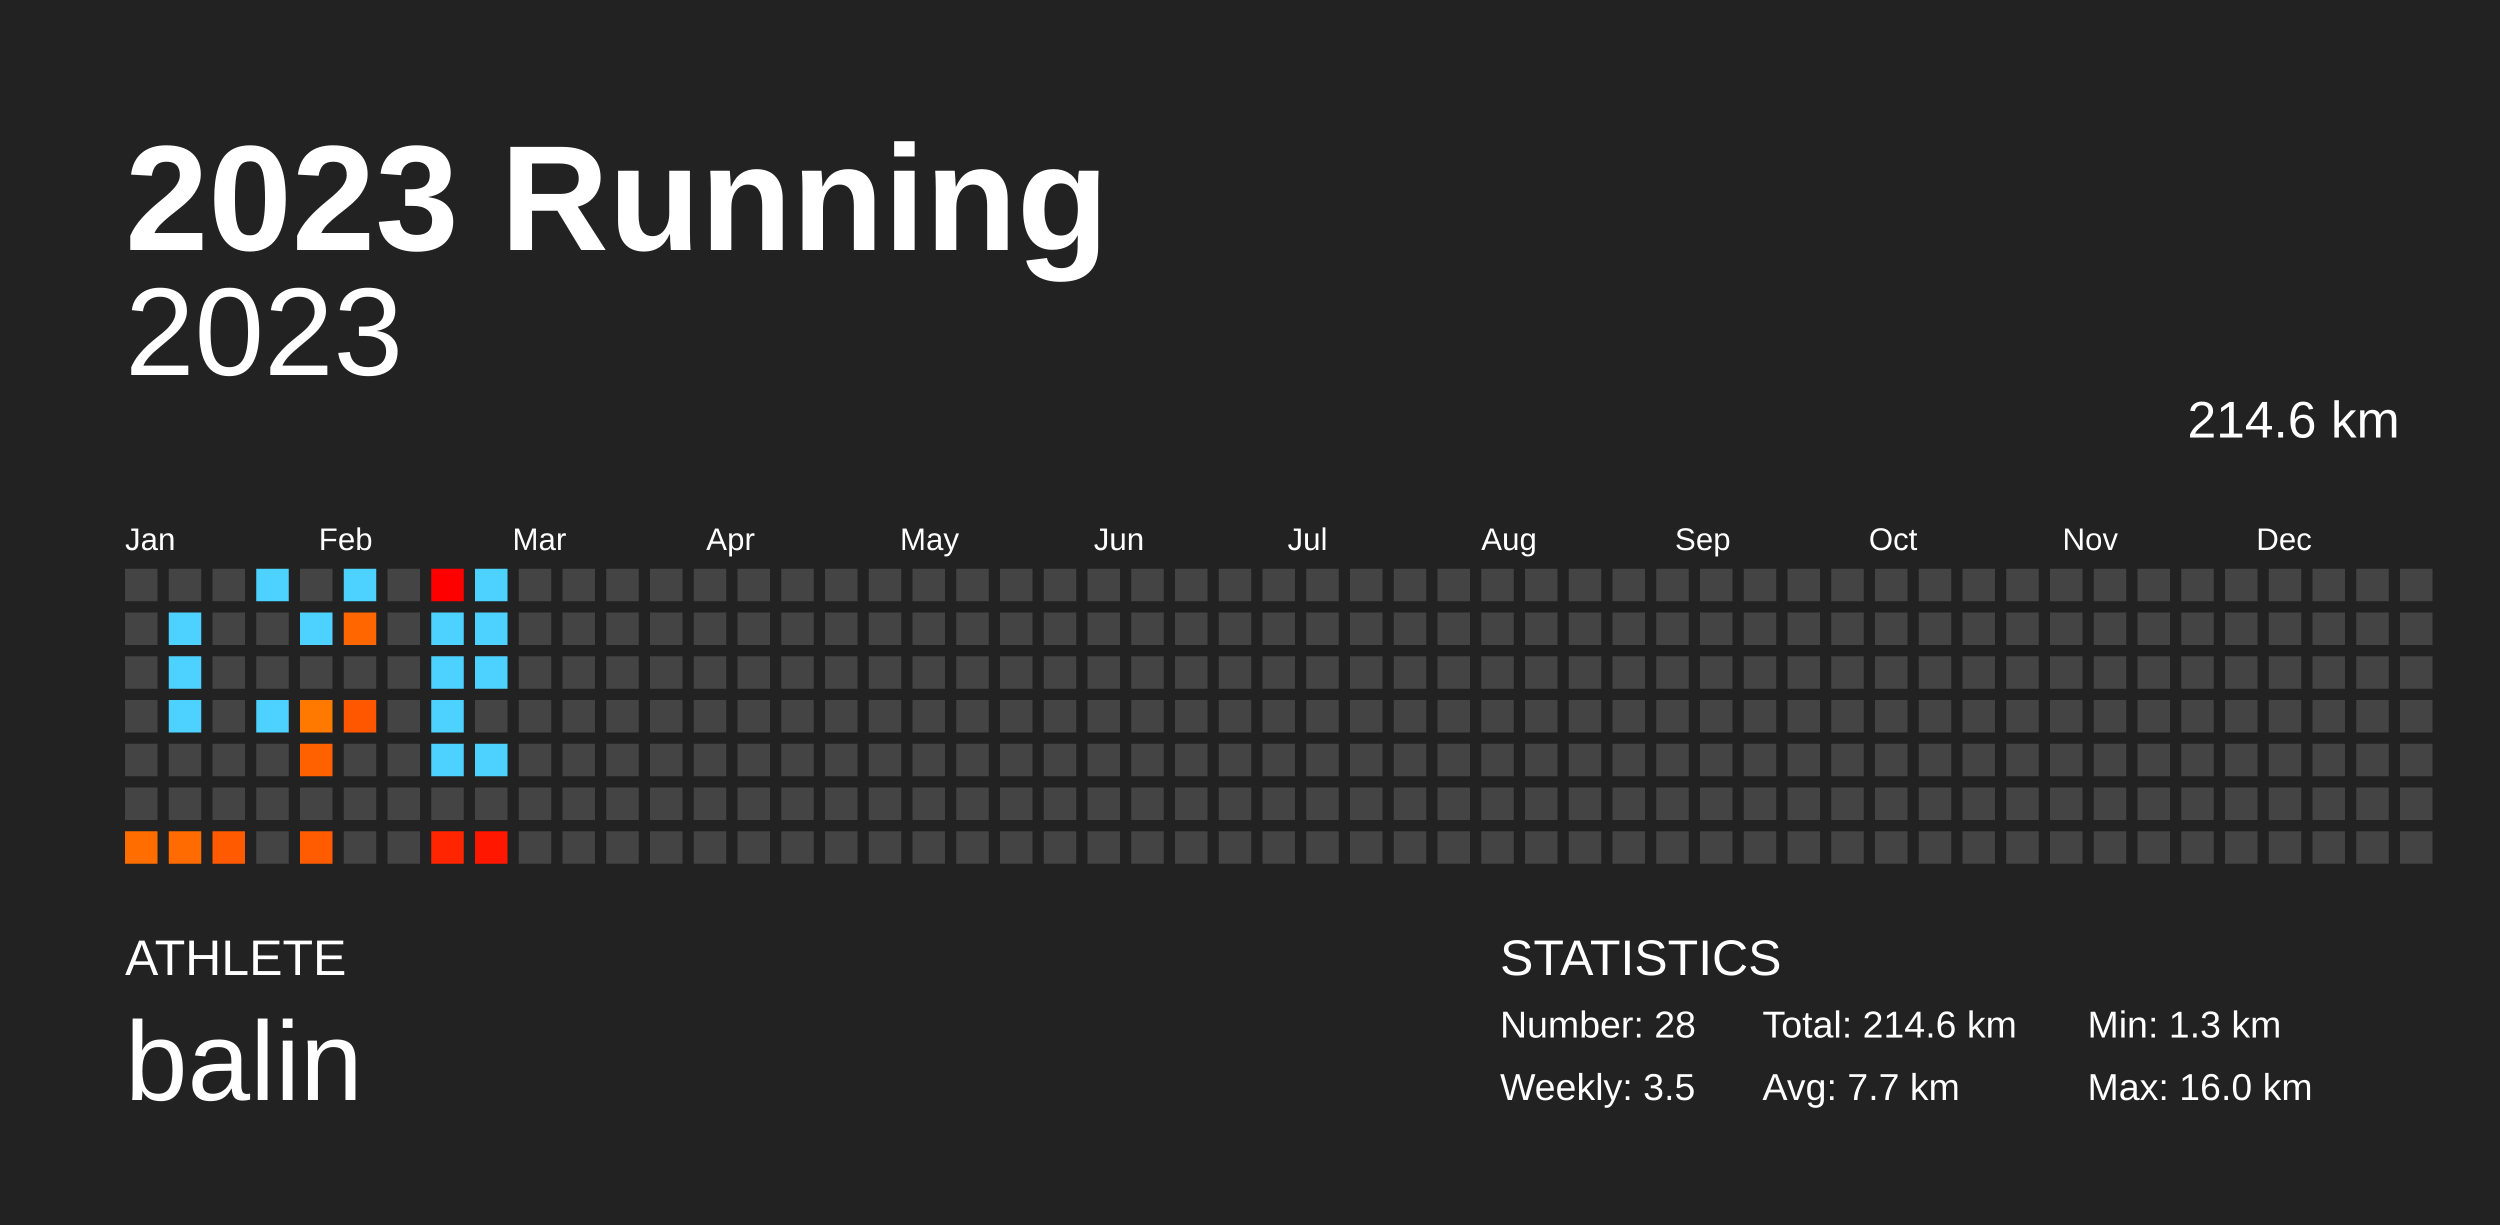
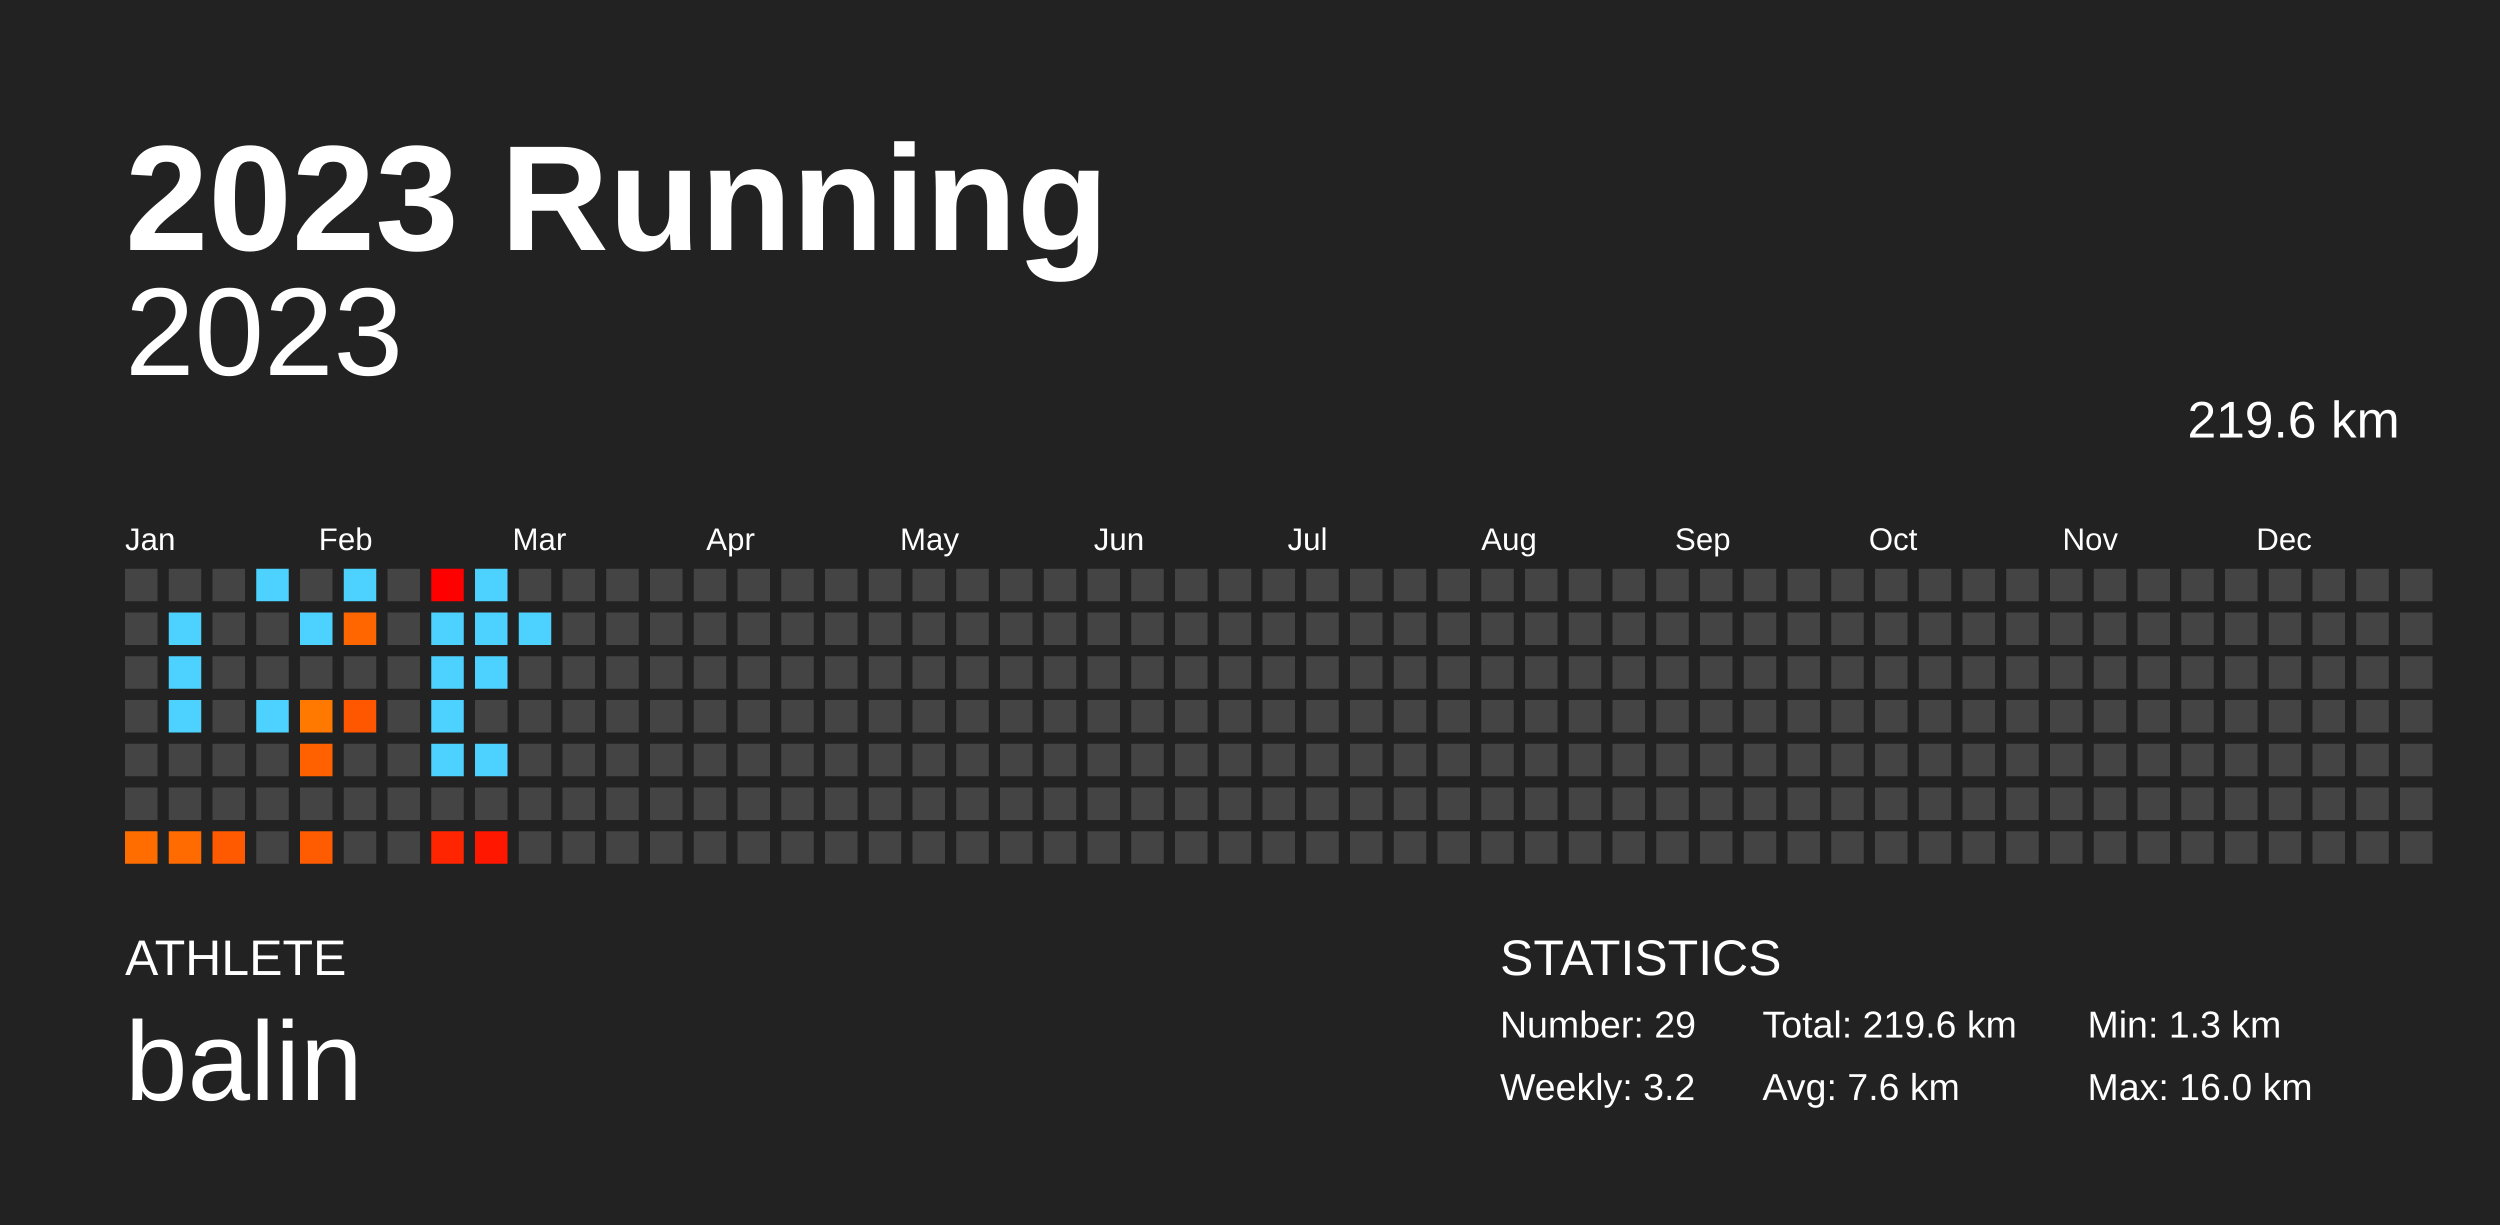
<svg xmlns="http://www.w3.org/2000/svg" baseProfile="full" height="98mm" version="1.1" viewBox="0,0,200,98" width="200mm">
  <defs />
  <rect fill="#222222" height="98" width="200" x="0" y="0" />
  <text fill="#FFFFFF" style="font-size:12px; font-family:Arial; font-weight:bold;" x="10" y="20">2023 Running</text>
  <text fill="#FFFFFF" style="font-size:4px; font-family:Arial" x="10" y="78">ATHLETE</text>
  <text fill="#FFFFFF" style="font-size:9px; font-family:Arial" x="10" y="88">balin</text>
  <text fill="#FFFFFF" style="font-size:4px; font-family:Arial" x="120" y="78">STATISTICS</text>
-   <text fill="#FFFFFF" style="font-size:3px; font-family:Arial" x="120" y="83">Number: 28</text>
-   <text fill="#FFFFFF" style="font-size:3px; font-family:Arial" x="120" y="88">Weekly: 3.5</text>
-   <text fill="#FFFFFF" style="font-size:3px; font-family:Arial" x="141" y="83">Total: 214.6 km</text>
-   <text fill="#FFFFFF" style="font-size:3px; font-family:Arial" x="141" y="88">Avg: 7.7 km</text>
+   <text fill="#FFFFFF" style="font-size:3px; font-family:Arial" x="120" y="83">Number: 29</text>
+   <text fill="#FFFFFF" style="font-size:3px; font-family:Arial" x="120" y="88">Weekly: 3.2</text>
+   <text fill="#FFFFFF" style="font-size:3px; font-family:Arial" x="141" y="83">Total: 219.6 km</text>
+   <text fill="#FFFFFF" style="font-size:3px; font-family:Arial" x="141" y="88">Avg: 7.6 km</text>
  <text fill="#FFFFFF" style="font-size:3px; font-family:Arial" x="167" y="83">Min: 1.3 km</text>
  <text fill="#FFFFFF" style="font-size:3px; font-family:Arial" x="167" y="88">Max: 16.0 km</text>
  <text alignment-baseline="hanging" fill="#FFFFFF" style="font-size:10.0px; font-family:Arial;" x="10" y="30">2023</text>
-   <text alignment-baseline="hanging" fill="#FFFFFF" style="font-size:4.125px; font-family:Arial;" x="175" y="35">214.6 km</text>
+   <text alignment-baseline="hanging" fill="#FFFFFF" style="font-size:4.125px; font-family:Arial;" x="175" y="35">219.6 km</text>
  <text fill="#FFFFFF" style="font-size:2.5px; font-family:Arial" x="10.0" y="44">Jan</text>
  <text fill="#FFFFFF" style="font-size:2.5px; font-family:Arial" x="25.5" y="44">Feb</text>
  <text fill="#FFFFFF" style="font-size:2.5px; font-family:Arial" x="41.0" y="44">Mar</text>
  <text fill="#FFFFFF" style="font-size:2.5px; font-family:Arial" x="56.5" y="44">Apr</text>
  <text fill="#FFFFFF" style="font-size:2.5px; font-family:Arial" x="72.0" y="44">May</text>
  <text fill="#FFFFFF" style="font-size:2.5px; font-family:Arial" x="87.5" y="44">Jun</text>
  <text fill="#FFFFFF" style="font-size:2.5px; font-family:Arial" x="103.0" y="44">Jul</text>
  <text fill="#FFFFFF" style="font-size:2.5px; font-family:Arial" x="118.5" y="44">Aug</text>
  <text fill="#FFFFFF" style="font-size:2.5px; font-family:Arial" x="134.0" y="44">Sep</text>
  <text fill="#FFFFFF" style="font-size:2.5px; font-family:Arial" x="149.5" y="44">Oct</text>
  <text fill="#FFFFFF" style="font-size:2.5px; font-family:Arial" x="165.0" y="44">Nov</text>
  <text fill="#FFFFFF" style="font-size:2.5px; font-family:Arial" x="180.5" y="44">Dec</text>
  <rect fill="#444444" height="2.6" width="2.6" x="10.0" y="45.5" />
  <rect fill="#444444" height="2.6" width="2.6" x="10.0" y="49.0" />
  <rect fill="#444444" height="2.6" width="2.6" x="10.0" y="52.5" />
  <rect fill="#444444" height="2.6" width="2.6" x="10.0" y="56.0" />
  <rect fill="#444444" height="2.6" width="2.6" x="10.0" y="59.5" />
  <rect fill="#444444" height="2.6" width="2.6" x="10.0" y="63.0" />
  <rect fill="#ff6d00" height="2.6" width="2.6" x="10.0" y="66.5" />
  <rect fill="#444444" height="2.6" width="2.6" x="13.5" y="45.5" />
  <rect fill="#4dd2ff" height="2.6" width="2.6" x="13.5" y="49.0" />
  <rect fill="#4dd2ff" height="2.6" width="2.6" x="13.5" y="52.5" />
  <rect fill="#4dd2ff" height="2.6" width="2.6" x="13.5" y="56.0" />
  <rect fill="#444444" height="2.6" width="2.6" x="13.5" y="59.5" />
  <rect fill="#444444" height="2.6" width="2.6" x="13.5" y="63.0" />
  <rect fill="#ff6b00" height="2.6" width="2.6" x="13.5" y="66.5" />
  <rect fill="#444444" height="2.6" width="2.6" x="17.0" y="45.5" />
  <rect fill="#444444" height="2.6" width="2.6" x="17.0" y="49.0" />
  <rect fill="#444444" height="2.6" width="2.6" x="17.0" y="52.5" />
  <rect fill="#444444" height="2.6" width="2.6" x="17.0" y="56.0" />
  <rect fill="#444444" height="2.6" width="2.6" x="17.0" y="59.5" />
  <rect fill="#444444" height="2.6" width="2.6" x="17.0" y="63.0" />
  <rect fill="#ff5a00" height="2.6" width="2.6" x="17.0" y="66.5" />
  <rect fill="#4dd2ff" height="2.6" width="2.6" x="20.5" y="45.5" />
  <rect fill="#444444" height="2.6" width="2.6" x="20.5" y="49.0" />
  <rect fill="#444444" height="2.6" width="2.6" x="20.5" y="52.5" />
  <rect fill="#4dd2ff" height="2.6" width="2.6" x="20.5" y="56.0" />
  <rect fill="#444444" height="2.6" width="2.6" x="20.5" y="59.5" />
  <rect fill="#444444" height="2.6" width="2.6" x="20.5" y="63.0" />
  <rect fill="#444444" height="2.6" width="2.6" x="20.5" y="66.5" />
  <rect fill="#444444" height="2.6" width="2.6" x="24.0" y="45.5" />
  <rect fill="#4dd2ff" height="2.6" width="2.6" x="24.0" y="49.0" />
  <rect fill="#444444" height="2.6" width="2.6" x="24.0" y="52.5" />
  <rect fill="#ff7800" height="2.6" width="2.6" x="24.0" y="56.0" />
  <rect fill="#ff6100" height="2.6" width="2.6" x="24.0" y="59.5" />
  <rect fill="#444444" height="2.6" width="2.6" x="24.0" y="63.0" />
  <rect fill="#ff5b00" height="2.6" width="2.6" x="24.0" y="66.5" />
  <rect fill="#4dd2ff" height="2.6" width="2.6" x="27.5" y="45.5" />
  <rect fill="#ff6600" height="2.6" width="2.6" x="27.5" y="49.0" />
  <rect fill="#444444" height="2.6" width="2.6" x="27.5" y="52.5" />
  <rect fill="#ff5600" height="2.6" width="2.6" x="27.5" y="56.0" />
  <rect fill="#444444" height="2.6" width="2.6" x="27.5" y="59.5" />
  <rect fill="#444444" height="2.6" width="2.6" x="27.5" y="63.0" />
  <rect fill="#444444" height="2.6" width="2.6" x="27.5" y="66.5" />
  <rect fill="#444444" height="2.6" width="2.6" x="31.0" y="45.5" />
  <rect fill="#444444" height="2.6" width="2.6" x="31.0" y="49.0" />
  <rect fill="#444444" height="2.6" width="2.6" x="31.0" y="52.5" />
  <rect fill="#444444" height="2.6" width="2.6" x="31.0" y="56.0" />
  <rect fill="#444444" height="2.6" width="2.6" x="31.0" y="59.5" />
  <rect fill="#444444" height="2.6" width="2.6" x="31.0" y="63.0" />
  <rect fill="#444444" height="2.6" width="2.6" x="31.0" y="66.5" />
  <rect fill="#ff0000" height="2.6" width="2.6" x="34.5" y="45.5" />
  <rect fill="#4dd2ff" height="2.6" width="2.6" x="34.5" y="49.0" />
  <rect fill="#4dd2ff" height="2.6" width="2.6" x="34.5" y="52.5" />
  <rect fill="#4dd2ff" height="2.6" width="2.6" x="34.5" y="56.0" />
  <rect fill="#4dd2ff" height="2.6" width="2.6" x="34.5" y="59.5" />
  <rect fill="#444444" height="2.6" width="2.6" x="34.5" y="63.0" />
  <rect fill="#ff2500" height="2.6" width="2.6" x="34.5" y="66.5" />
  <rect fill="#4dd2ff" height="2.6" width="2.6" x="38.0" y="45.5" />
  <rect fill="#4dd2ff" height="2.6" width="2.6" x="38.0" y="49.0" />
  <rect fill="#4dd2ff" height="2.6" width="2.6" x="38.0" y="52.5" />
  <rect fill="#444444" height="2.6" width="2.6" x="38.0" y="56.0" />
  <rect fill="#4dd2ff" height="2.6" width="2.6" x="38.0" y="59.5" />
  <rect fill="#444444" height="2.6" width="2.6" x="38.0" y="63.0" />
  <rect fill="#ff1700" height="2.6" width="2.6" x="38.0" y="66.5" />
  <rect fill="#444444" height="2.6" width="2.6" x="41.5" y="45.5" />
-   <rect fill="#444444" height="2.6" width="2.6" x="41.5" y="49.0" />
+   <rect fill="#4dd2ff" height="2.6" width="2.6" x="41.5" y="49.0" />
  <rect fill="#444444" height="2.6" width="2.6" x="41.5" y="52.5" />
  <rect fill="#444444" height="2.6" width="2.6" x="41.5" y="56.0" />
  <rect fill="#444444" height="2.6" width="2.6" x="41.5" y="59.5" />
  <rect fill="#444444" height="2.6" width="2.6" x="41.5" y="63.0" />
  <rect fill="#444444" height="2.6" width="2.6" x="41.5" y="66.5" />
  <rect fill="#444444" height="2.6" width="2.6" x="45.0" y="45.5" />
  <rect fill="#444444" height="2.6" width="2.6" x="45.0" y="49.0" />
  <rect fill="#444444" height="2.6" width="2.6" x="45.0" y="52.5" />
  <rect fill="#444444" height="2.6" width="2.6" x="45.0" y="56.0" />
  <rect fill="#444444" height="2.6" width="2.6" x="45.0" y="59.5" />
  <rect fill="#444444" height="2.6" width="2.6" x="45.0" y="63.0" />
  <rect fill="#444444" height="2.6" width="2.6" x="45.0" y="66.5" />
  <rect fill="#444444" height="2.6" width="2.6" x="48.5" y="45.5" />
  <rect fill="#444444" height="2.6" width="2.6" x="48.5" y="49.0" />
  <rect fill="#444444" height="2.6" width="2.6" x="48.5" y="52.5" />
  <rect fill="#444444" height="2.6" width="2.6" x="48.5" y="56.0" />
  <rect fill="#444444" height="2.6" width="2.6" x="48.5" y="59.5" />
  <rect fill="#444444" height="2.6" width="2.6" x="48.5" y="63.0" />
  <rect fill="#444444" height="2.6" width="2.6" x="48.5" y="66.5" />
  <rect fill="#444444" height="2.6" width="2.6" x="52.0" y="45.5" />
  <rect fill="#444444" height="2.6" width="2.6" x="52.0" y="49.0" />
  <rect fill="#444444" height="2.6" width="2.6" x="52.0" y="52.5" />
  <rect fill="#444444" height="2.6" width="2.6" x="52.0" y="56.0" />
  <rect fill="#444444" height="2.6" width="2.6" x="52.0" y="59.5" />
  <rect fill="#444444" height="2.6" width="2.6" x="52.0" y="63.0" />
  <rect fill="#444444" height="2.6" width="2.6" x="52.0" y="66.5" />
  <rect fill="#444444" height="2.6" width="2.6" x="55.5" y="45.5" />
  <rect fill="#444444" height="2.6" width="2.6" x="55.5" y="49.0" />
  <rect fill="#444444" height="2.6" width="2.6" x="55.5" y="52.5" />
  <rect fill="#444444" height="2.6" width="2.6" x="55.5" y="56.0" />
  <rect fill="#444444" height="2.6" width="2.6" x="55.5" y="59.5" />
  <rect fill="#444444" height="2.6" width="2.6" x="55.5" y="63.0" />
  <rect fill="#444444" height="2.6" width="2.6" x="55.5" y="66.5" />
  <rect fill="#444444" height="2.6" width="2.6" x="59.0" y="45.5" />
  <rect fill="#444444" height="2.6" width="2.6" x="59.0" y="49.0" />
  <rect fill="#444444" height="2.6" width="2.6" x="59.0" y="52.5" />
  <rect fill="#444444" height="2.6" width="2.6" x="59.0" y="56.0" />
  <rect fill="#444444" height="2.6" width="2.6" x="59.0" y="59.5" />
  <rect fill="#444444" height="2.6" width="2.6" x="59.0" y="63.0" />
  <rect fill="#444444" height="2.6" width="2.6" x="59.0" y="66.5" />
  <rect fill="#444444" height="2.6" width="2.6" x="62.5" y="45.5" />
  <rect fill="#444444" height="2.6" width="2.6" x="62.5" y="49.0" />
  <rect fill="#444444" height="2.6" width="2.6" x="62.5" y="52.5" />
  <rect fill="#444444" height="2.6" width="2.6" x="62.5" y="56.0" />
  <rect fill="#444444" height="2.6" width="2.6" x="62.5" y="59.5" />
  <rect fill="#444444" height="2.6" width="2.6" x="62.5" y="63.0" />
  <rect fill="#444444" height="2.6" width="2.6" x="62.5" y="66.5" />
  <rect fill="#444444" height="2.6" width="2.6" x="66.0" y="45.5" />
  <rect fill="#444444" height="2.6" width="2.6" x="66.0" y="49.0" />
  <rect fill="#444444" height="2.6" width="2.6" x="66.0" y="52.5" />
  <rect fill="#444444" height="2.6" width="2.6" x="66.0" y="56.0" />
  <rect fill="#444444" height="2.6" width="2.6" x="66.0" y="59.5" />
  <rect fill="#444444" height="2.6" width="2.6" x="66.0" y="63.0" />
  <rect fill="#444444" height="2.6" width="2.6" x="66.0" y="66.5" />
  <rect fill="#444444" height="2.6" width="2.6" x="69.5" y="45.5" />
  <rect fill="#444444" height="2.6" width="2.6" x="69.5" y="49.0" />
  <rect fill="#444444" height="2.6" width="2.6" x="69.5" y="52.5" />
  <rect fill="#444444" height="2.6" width="2.6" x="69.5" y="56.0" />
  <rect fill="#444444" height="2.6" width="2.6" x="69.5" y="59.5" />
  <rect fill="#444444" height="2.6" width="2.6" x="69.5" y="63.0" />
  <rect fill="#444444" height="2.6" width="2.6" x="69.5" y="66.5" />
  <rect fill="#444444" height="2.6" width="2.6" x="73.0" y="45.5" />
  <rect fill="#444444" height="2.6" width="2.6" x="73.0" y="49.0" />
  <rect fill="#444444" height="2.6" width="2.6" x="73.0" y="52.5" />
  <rect fill="#444444" height="2.6" width="2.6" x="73.0" y="56.0" />
  <rect fill="#444444" height="2.6" width="2.6" x="73.0" y="59.5" />
  <rect fill="#444444" height="2.6" width="2.6" x="73.0" y="63.0" />
  <rect fill="#444444" height="2.6" width="2.6" x="73.0" y="66.5" />
  <rect fill="#444444" height="2.6" width="2.6" x="76.5" y="45.5" />
  <rect fill="#444444" height="2.6" width="2.6" x="76.5" y="49.0" />
  <rect fill="#444444" height="2.6" width="2.6" x="76.5" y="52.5" />
  <rect fill="#444444" height="2.6" width="2.6" x="76.5" y="56.0" />
  <rect fill="#444444" height="2.6" width="2.6" x="76.5" y="59.5" />
  <rect fill="#444444" height="2.6" width="2.6" x="76.5" y="63.0" />
  <rect fill="#444444" height="2.6" width="2.6" x="76.5" y="66.5" />
  <rect fill="#444444" height="2.6" width="2.6" x="80.0" y="45.5" />
  <rect fill="#444444" height="2.6" width="2.6" x="80.0" y="49.0" />
  <rect fill="#444444" height="2.6" width="2.6" x="80.0" y="52.5" />
  <rect fill="#444444" height="2.6" width="2.6" x="80.0" y="56.0" />
  <rect fill="#444444" height="2.6" width="2.6" x="80.0" y="59.5" />
  <rect fill="#444444" height="2.6" width="2.6" x="80.0" y="63.0" />
  <rect fill="#444444" height="2.6" width="2.6" x="80.0" y="66.5" />
  <rect fill="#444444" height="2.6" width="2.6" x="83.5" y="45.5" />
  <rect fill="#444444" height="2.6" width="2.6" x="83.5" y="49.0" />
  <rect fill="#444444" height="2.6" width="2.6" x="83.5" y="52.5" />
  <rect fill="#444444" height="2.6" width="2.6" x="83.5" y="56.0" />
  <rect fill="#444444" height="2.6" width="2.6" x="83.5" y="59.5" />
  <rect fill="#444444" height="2.6" width="2.6" x="83.5" y="63.0" />
  <rect fill="#444444" height="2.6" width="2.6" x="83.5" y="66.5" />
  <rect fill="#444444" height="2.6" width="2.6" x="87.0" y="45.5" />
  <rect fill="#444444" height="2.6" width="2.6" x="87.0" y="49.0" />
  <rect fill="#444444" height="2.6" width="2.6" x="87.0" y="52.5" />
  <rect fill="#444444" height="2.6" width="2.6" x="87.0" y="56.0" />
  <rect fill="#444444" height="2.6" width="2.6" x="87.0" y="59.5" />
  <rect fill="#444444" height="2.6" width="2.6" x="87.0" y="63.0" />
  <rect fill="#444444" height="2.6" width="2.6" x="87.0" y="66.5" />
  <rect fill="#444444" height="2.6" width="2.6" x="90.5" y="45.5" />
  <rect fill="#444444" height="2.6" width="2.6" x="90.5" y="49.0" />
  <rect fill="#444444" height="2.6" width="2.6" x="90.5" y="52.5" />
  <rect fill="#444444" height="2.6" width="2.6" x="90.5" y="56.0" />
  <rect fill="#444444" height="2.6" width="2.6" x="90.5" y="59.5" />
  <rect fill="#444444" height="2.6" width="2.6" x="90.5" y="63.0" />
  <rect fill="#444444" height="2.6" width="2.6" x="90.5" y="66.5" />
  <rect fill="#444444" height="2.6" width="2.6" x="94.0" y="45.5" />
  <rect fill="#444444" height="2.6" width="2.6" x="94.0" y="49.0" />
  <rect fill="#444444" height="2.6" width="2.6" x="94.0" y="52.5" />
  <rect fill="#444444" height="2.6" width="2.6" x="94.0" y="56.0" />
  <rect fill="#444444" height="2.6" width="2.6" x="94.0" y="59.5" />
  <rect fill="#444444" height="2.6" width="2.6" x="94.0" y="63.0" />
  <rect fill="#444444" height="2.6" width="2.6" x="94.0" y="66.5" />
  <rect fill="#444444" height="2.6" width="2.6" x="97.5" y="45.5" />
  <rect fill="#444444" height="2.6" width="2.6" x="97.5" y="49.0" />
  <rect fill="#444444" height="2.6" width="2.6" x="97.5" y="52.5" />
  <rect fill="#444444" height="2.6" width="2.6" x="97.5" y="56.0" />
  <rect fill="#444444" height="2.6" width="2.6" x="97.5" y="59.5" />
  <rect fill="#444444" height="2.6" width="2.6" x="97.5" y="63.0" />
  <rect fill="#444444" height="2.6" width="2.6" x="97.5" y="66.5" />
  <rect fill="#444444" height="2.6" width="2.6" x="101.0" y="45.5" />
  <rect fill="#444444" height="2.6" width="2.6" x="101.0" y="49.0" />
  <rect fill="#444444" height="2.6" width="2.6" x="101.0" y="52.5" />
  <rect fill="#444444" height="2.6" width="2.6" x="101.0" y="56.0" />
  <rect fill="#444444" height="2.6" width="2.6" x="101.0" y="59.5" />
  <rect fill="#444444" height="2.6" width="2.6" x="101.0" y="63.0" />
  <rect fill="#444444" height="2.6" width="2.6" x="101.0" y="66.5" />
  <rect fill="#444444" height="2.6" width="2.6" x="104.5" y="45.5" />
  <rect fill="#444444" height="2.6" width="2.6" x="104.5" y="49.0" />
  <rect fill="#444444" height="2.6" width="2.6" x="104.5" y="52.5" />
  <rect fill="#444444" height="2.6" width="2.6" x="104.5" y="56.0" />
  <rect fill="#444444" height="2.6" width="2.6" x="104.5" y="59.5" />
  <rect fill="#444444" height="2.6" width="2.6" x="104.5" y="63.0" />
  <rect fill="#444444" height="2.6" width="2.6" x="104.5" y="66.5" />
  <rect fill="#444444" height="2.6" width="2.6" x="108.0" y="45.5" />
  <rect fill="#444444" height="2.6" width="2.6" x="108.0" y="49.0" />
  <rect fill="#444444" height="2.6" width="2.6" x="108.0" y="52.5" />
  <rect fill="#444444" height="2.6" width="2.6" x="108.0" y="56.0" />
  <rect fill="#444444" height="2.6" width="2.6" x="108.0" y="59.5" />
  <rect fill="#444444" height="2.6" width="2.6" x="108.0" y="63.0" />
  <rect fill="#444444" height="2.6" width="2.6" x="108.0" y="66.5" />
  <rect fill="#444444" height="2.6" width="2.6" x="111.5" y="45.5" />
  <rect fill="#444444" height="2.6" width="2.6" x="111.5" y="49.0" />
  <rect fill="#444444" height="2.6" width="2.6" x="111.5" y="52.5" />
  <rect fill="#444444" height="2.6" width="2.6" x="111.5" y="56.0" />
  <rect fill="#444444" height="2.6" width="2.6" x="111.5" y="59.5" />
  <rect fill="#444444" height="2.6" width="2.6" x="111.5" y="63.0" />
  <rect fill="#444444" height="2.6" width="2.6" x="111.5" y="66.5" />
  <rect fill="#444444" height="2.6" width="2.6" x="115.0" y="45.5" />
  <rect fill="#444444" height="2.6" width="2.6" x="115.0" y="49.0" />
  <rect fill="#444444" height="2.6" width="2.6" x="115.0" y="52.5" />
  <rect fill="#444444" height="2.6" width="2.6" x="115.0" y="56.0" />
  <rect fill="#444444" height="2.6" width="2.6" x="115.0" y="59.5" />
  <rect fill="#444444" height="2.6" width="2.6" x="115.0" y="63.0" />
  <rect fill="#444444" height="2.6" width="2.6" x="115.0" y="66.5" />
  <rect fill="#444444" height="2.6" width="2.6" x="118.5" y="45.5" />
  <rect fill="#444444" height="2.6" width="2.6" x="118.5" y="49.0" />
  <rect fill="#444444" height="2.6" width="2.6" x="118.5" y="52.5" />
  <rect fill="#444444" height="2.6" width="2.6" x="118.5" y="56.0" />
  <rect fill="#444444" height="2.6" width="2.6" x="118.5" y="59.5" />
  <rect fill="#444444" height="2.6" width="2.6" x="118.5" y="63.0" />
  <rect fill="#444444" height="2.6" width="2.6" x="118.5" y="66.5" />
  <rect fill="#444444" height="2.6" width="2.6" x="122.0" y="45.5" />
  <rect fill="#444444" height="2.6" width="2.6" x="122.0" y="49.0" />
  <rect fill="#444444" height="2.6" width="2.6" x="122.0" y="52.5" />
  <rect fill="#444444" height="2.6" width="2.6" x="122.0" y="56.0" />
  <rect fill="#444444" height="2.6" width="2.6" x="122.0" y="59.5" />
  <rect fill="#444444" height="2.6" width="2.6" x="122.0" y="63.0" />
  <rect fill="#444444" height="2.6" width="2.6" x="122.0" y="66.5" />
  <rect fill="#444444" height="2.6" width="2.6" x="125.5" y="45.5" />
  <rect fill="#444444" height="2.6" width="2.6" x="125.5" y="49.0" />
  <rect fill="#444444" height="2.6" width="2.6" x="125.5" y="52.5" />
  <rect fill="#444444" height="2.6" width="2.6" x="125.5" y="56.0" />
  <rect fill="#444444" height="2.6" width="2.6" x="125.5" y="59.5" />
  <rect fill="#444444" height="2.6" width="2.6" x="125.5" y="63.0" />
  <rect fill="#444444" height="2.6" width="2.6" x="125.5" y="66.5" />
  <rect fill="#444444" height="2.6" width="2.6" x="129.0" y="45.5" />
  <rect fill="#444444" height="2.6" width="2.6" x="129.0" y="49.0" />
  <rect fill="#444444" height="2.6" width="2.6" x="129.0" y="52.5" />
  <rect fill="#444444" height="2.6" width="2.6" x="129.0" y="56.0" />
  <rect fill="#444444" height="2.6" width="2.6" x="129.0" y="59.5" />
  <rect fill="#444444" height="2.6" width="2.6" x="129.0" y="63.0" />
  <rect fill="#444444" height="2.6" width="2.6" x="129.0" y="66.5" />
  <rect fill="#444444" height="2.6" width="2.6" x="132.5" y="45.5" />
  <rect fill="#444444" height="2.6" width="2.6" x="132.5" y="49.0" />
  <rect fill="#444444" height="2.6" width="2.6" x="132.5" y="52.5" />
  <rect fill="#444444" height="2.6" width="2.6" x="132.5" y="56.0" />
  <rect fill="#444444" height="2.6" width="2.6" x="132.5" y="59.5" />
  <rect fill="#444444" height="2.6" width="2.6" x="132.5" y="63.0" />
  <rect fill="#444444" height="2.6" width="2.6" x="132.5" y="66.5" />
  <rect fill="#444444" height="2.6" width="2.6" x="136.0" y="45.5" />
  <rect fill="#444444" height="2.6" width="2.6" x="136.0" y="49.0" />
  <rect fill="#444444" height="2.6" width="2.6" x="136.0" y="52.5" />
  <rect fill="#444444" height="2.6" width="2.6" x="136.0" y="56.0" />
  <rect fill="#444444" height="2.6" width="2.6" x="136.0" y="59.5" />
  <rect fill="#444444" height="2.6" width="2.6" x="136.0" y="63.0" />
  <rect fill="#444444" height="2.6" width="2.6" x="136.0" y="66.5" />
  <rect fill="#444444" height="2.6" width="2.6" x="139.5" y="45.5" />
  <rect fill="#444444" height="2.6" width="2.6" x="139.5" y="49.0" />
  <rect fill="#444444" height="2.6" width="2.6" x="139.5" y="52.5" />
  <rect fill="#444444" height="2.6" width="2.6" x="139.5" y="56.0" />
  <rect fill="#444444" height="2.6" width="2.6" x="139.5" y="59.5" />
  <rect fill="#444444" height="2.6" width="2.6" x="139.5" y="63.0" />
  <rect fill="#444444" height="2.6" width="2.6" x="139.5" y="66.5" />
  <rect fill="#444444" height="2.6" width="2.6" x="143.0" y="45.5" />
  <rect fill="#444444" height="2.6" width="2.6" x="143.0" y="49.0" />
  <rect fill="#444444" height="2.6" width="2.6" x="143.0" y="52.5" />
  <rect fill="#444444" height="2.6" width="2.6" x="143.0" y="56.0" />
  <rect fill="#444444" height="2.6" width="2.6" x="143.0" y="59.5" />
  <rect fill="#444444" height="2.6" width="2.6" x="143.0" y="63.0" />
  <rect fill="#444444" height="2.6" width="2.6" x="143.0" y="66.5" />
  <rect fill="#444444" height="2.6" width="2.6" x="146.5" y="45.5" />
  <rect fill="#444444" height="2.6" width="2.6" x="146.5" y="49.0" />
  <rect fill="#444444" height="2.6" width="2.6" x="146.5" y="52.5" />
  <rect fill="#444444" height="2.6" width="2.6" x="146.5" y="56.0" />
  <rect fill="#444444" height="2.6" width="2.6" x="146.5" y="59.5" />
  <rect fill="#444444" height="2.6" width="2.6" x="146.5" y="63.0" />
  <rect fill="#444444" height="2.6" width="2.6" x="146.5" y="66.5" />
  <rect fill="#444444" height="2.6" width="2.6" x="150.0" y="45.5" />
  <rect fill="#444444" height="2.6" width="2.6" x="150.0" y="49.0" />
  <rect fill="#444444" height="2.6" width="2.6" x="150.0" y="52.5" />
  <rect fill="#444444" height="2.6" width="2.6" x="150.0" y="56.0" />
  <rect fill="#444444" height="2.6" width="2.6" x="150.0" y="59.5" />
  <rect fill="#444444" height="2.6" width="2.6" x="150.0" y="63.0" />
  <rect fill="#444444" height="2.6" width="2.6" x="150.0" y="66.5" />
  <rect fill="#444444" height="2.6" width="2.6" x="153.5" y="45.5" />
  <rect fill="#444444" height="2.6" width="2.6" x="153.5" y="49.0" />
  <rect fill="#444444" height="2.6" width="2.6" x="153.5" y="52.5" />
  <rect fill="#444444" height="2.6" width="2.6" x="153.5" y="56.0" />
  <rect fill="#444444" height="2.6" width="2.6" x="153.5" y="59.5" />
  <rect fill="#444444" height="2.6" width="2.6" x="153.5" y="63.0" />
  <rect fill="#444444" height="2.6" width="2.6" x="153.5" y="66.5" />
  <rect fill="#444444" height="2.6" width="2.6" x="157.0" y="45.5" />
  <rect fill="#444444" height="2.6" width="2.6" x="157.0" y="49.0" />
  <rect fill="#444444" height="2.6" width="2.6" x="157.0" y="52.5" />
  <rect fill="#444444" height="2.6" width="2.6" x="157.0" y="56.0" />
  <rect fill="#444444" height="2.6" width="2.6" x="157.0" y="59.5" />
  <rect fill="#444444" height="2.6" width="2.6" x="157.0" y="63.0" />
  <rect fill="#444444" height="2.6" width="2.6" x="157.0" y="66.5" />
  <rect fill="#444444" height="2.6" width="2.6" x="160.5" y="45.5" />
  <rect fill="#444444" height="2.6" width="2.6" x="160.5" y="49.0" />
  <rect fill="#444444" height="2.6" width="2.6" x="160.5" y="52.5" />
  <rect fill="#444444" height="2.6" width="2.6" x="160.5" y="56.0" />
  <rect fill="#444444" height="2.6" width="2.6" x="160.5" y="59.5" />
  <rect fill="#444444" height="2.6" width="2.6" x="160.5" y="63.0" />
  <rect fill="#444444" height="2.6" width="2.6" x="160.5" y="66.5" />
  <rect fill="#444444" height="2.6" width="2.6" x="164.0" y="45.5" />
  <rect fill="#444444" height="2.6" width="2.6" x="164.0" y="49.0" />
  <rect fill="#444444" height="2.6" width="2.6" x="164.0" y="52.5" />
  <rect fill="#444444" height="2.6" width="2.6" x="164.0" y="56.0" />
  <rect fill="#444444" height="2.6" width="2.6" x="164.0" y="59.5" />
  <rect fill="#444444" height="2.6" width="2.6" x="164.0" y="63.0" />
  <rect fill="#444444" height="2.6" width="2.6" x="164.0" y="66.5" />
  <rect fill="#444444" height="2.6" width="2.6" x="167.5" y="45.5" />
  <rect fill="#444444" height="2.6" width="2.6" x="167.5" y="49.0" />
  <rect fill="#444444" height="2.6" width="2.6" x="167.5" y="52.5" />
  <rect fill="#444444" height="2.6" width="2.6" x="167.5" y="56.0" />
  <rect fill="#444444" height="2.6" width="2.6" x="167.5" y="59.5" />
  <rect fill="#444444" height="2.6" width="2.6" x="167.5" y="63.0" />
  <rect fill="#444444" height="2.6" width="2.6" x="167.5" y="66.5" />
  <rect fill="#444444" height="2.6" width="2.6" x="171.0" y="45.5" />
  <rect fill="#444444" height="2.6" width="2.6" x="171.0" y="49.0" />
  <rect fill="#444444" height="2.6" width="2.6" x="171.0" y="52.5" />
  <rect fill="#444444" height="2.6" width="2.6" x="171.0" y="56.0" />
  <rect fill="#444444" height="2.6" width="2.6" x="171.0" y="59.5" />
  <rect fill="#444444" height="2.6" width="2.6" x="171.0" y="63.0" />
  <rect fill="#444444" height="2.6" width="2.6" x="171.0" y="66.5" />
  <rect fill="#444444" height="2.6" width="2.6" x="174.5" y="45.5" />
  <rect fill="#444444" height="2.6" width="2.6" x="174.5" y="49.0" />
  <rect fill="#444444" height="2.6" width="2.6" x="174.5" y="52.5" />
  <rect fill="#444444" height="2.6" width="2.6" x="174.5" y="56.0" />
  <rect fill="#444444" height="2.6" width="2.6" x="174.5" y="59.5" />
  <rect fill="#444444" height="2.6" width="2.6" x="174.5" y="63.0" />
  <rect fill="#444444" height="2.6" width="2.6" x="174.5" y="66.5" />
  <rect fill="#444444" height="2.6" width="2.6" x="178.0" y="45.5" />
  <rect fill="#444444" height="2.6" width="2.6" x="178.0" y="49.0" />
  <rect fill="#444444" height="2.6" width="2.6" x="178.0" y="52.5" />
  <rect fill="#444444" height="2.6" width="2.6" x="178.0" y="56.0" />
  <rect fill="#444444" height="2.6" width="2.6" x="178.0" y="59.5" />
  <rect fill="#444444" height="2.6" width="2.6" x="178.0" y="63.0" />
  <rect fill="#444444" height="2.6" width="2.6" x="178.0" y="66.5" />
  <rect fill="#444444" height="2.6" width="2.6" x="181.5" y="45.5" />
  <rect fill="#444444" height="2.6" width="2.6" x="181.5" y="49.0" />
  <rect fill="#444444" height="2.6" width="2.6" x="181.5" y="52.5" />
  <rect fill="#444444" height="2.6" width="2.6" x="181.5" y="56.0" />
  <rect fill="#444444" height="2.6" width="2.6" x="181.5" y="59.5" />
  <rect fill="#444444" height="2.6" width="2.6" x="181.5" y="63.0" />
  <rect fill="#444444" height="2.6" width="2.6" x="181.5" y="66.5" />
  <rect fill="#444444" height="2.6" width="2.6" x="185.0" y="45.5" />
  <rect fill="#444444" height="2.6" width="2.6" x="185.0" y="49.0" />
  <rect fill="#444444" height="2.6" width="2.6" x="185.0" y="52.5" />
  <rect fill="#444444" height="2.6" width="2.6" x="185.0" y="56.0" />
  <rect fill="#444444" height="2.6" width="2.6" x="185.0" y="59.5" />
  <rect fill="#444444" height="2.6" width="2.6" x="185.0" y="63.0" />
  <rect fill="#444444" height="2.6" width="2.6" x="185.0" y="66.5" />
  <rect fill="#444444" height="2.6" width="2.6" x="188.5" y="45.5" />
  <rect fill="#444444" height="2.6" width="2.6" x="188.5" y="49.0" />
  <rect fill="#444444" height="2.6" width="2.6" x="188.5" y="52.5" />
  <rect fill="#444444" height="2.6" width="2.6" x="188.5" y="56.0" />
  <rect fill="#444444" height="2.6" width="2.6" x="188.5" y="59.5" />
  <rect fill="#444444" height="2.6" width="2.6" x="188.5" y="63.0" />
  <rect fill="#444444" height="2.6" width="2.6" x="188.5" y="66.5" />
  <rect fill="#444444" height="2.6" width="2.6" x="192.0" y="45.5" />
  <rect fill="#444444" height="2.6" width="2.6" x="192.0" y="49.0" />
  <rect fill="#444444" height="2.6" width="2.6" x="192.0" y="52.5" />
  <rect fill="#444444" height="2.6" width="2.6" x="192.0" y="56.0" />
  <rect fill="#444444" height="2.6" width="2.6" x="192.0" y="59.5" />
  <rect fill="#444444" height="2.6" width="2.6" x="192.0" y="63.0" />
  <rect fill="#444444" height="2.6" width="2.6" x="192.0" y="66.5" />
</svg>
